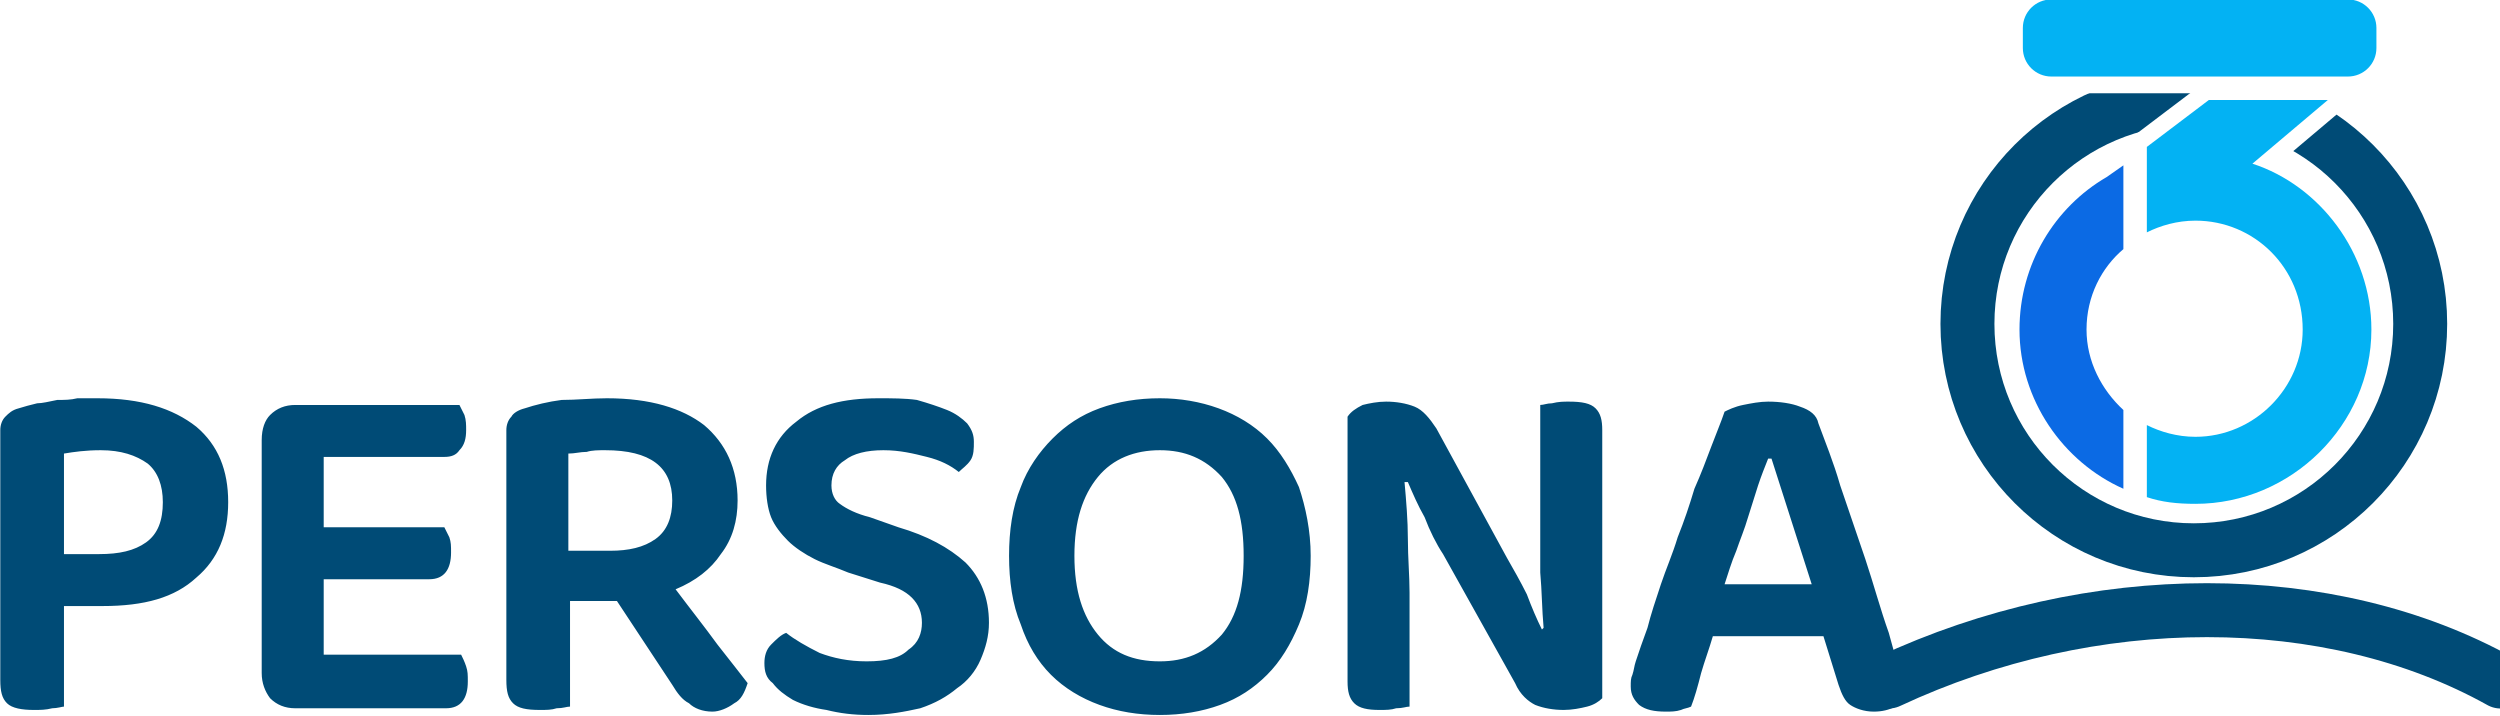
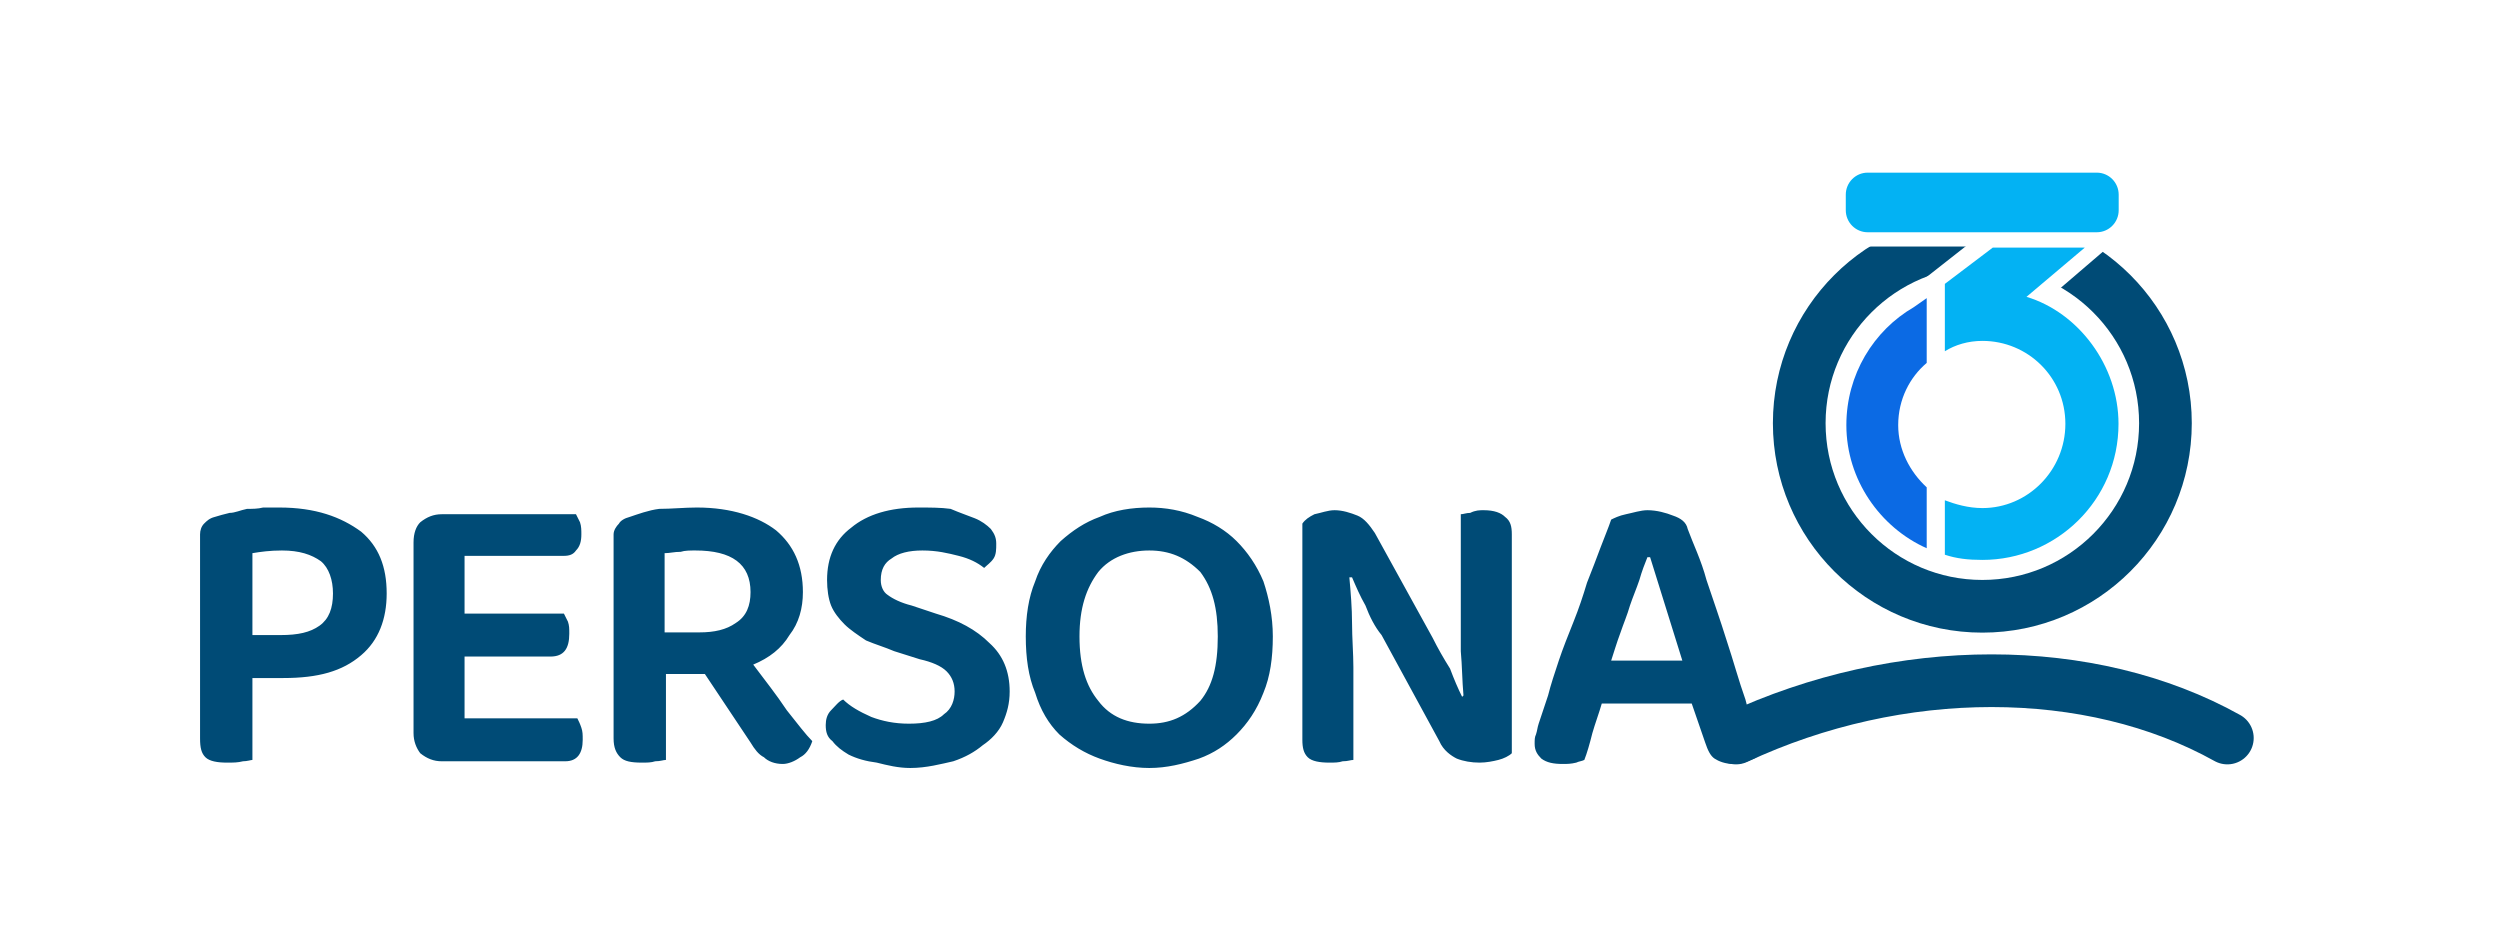
- <svg xmlns="http://www.w3.org/2000/svg" viewBox="42.6 87.1 152.4 43.6">
-   <g style="" transform="matrix(1.021498, 0, 0, 1.021498, 63.55868, 58.97548)">
-     <g transform="matrix(0.978954, 0, 0, 0.978954, -13.2387, -17.45484)">
-       <circle style="fill: none; fill-opacity: 1; stroke-width: 3.289; stroke-linejoin: round; stroke-miterlimit: 4; stroke-dasharray: none; stroke-opacity: 1; paint-order: markers stroke; stroke: rgb(0, 75, 118);" id="circle-3" cx="126.3" cy="65.7" r="13.8">
-         </circle>
-       <path style="fill: none; stroke-width: 3.289; stroke-linejoin: miter; stroke-miterlimit: 4; stroke-dasharray: none; stroke-opacity: 1; stroke-linecap: round; stroke: rgb(0, 75, 118);" d="M 107.7 87.5 C 120.1 81.7 134.6 81.7 145 87.5" id="path-7">
-         </path>
+ <svg xmlns="http://www.w3.org/2000/svg" viewBox="27.7 74.4 186.2 70.6">
+   <path d="M 48.8 124.9 L 46.5 124.9 L 46.5 131 C 46.4 131 46.1 131.1 45.8 131.1 C 45.4 131.2 45.1 131.2 44.6 131.2 C 43.9 131.2 43.3 131.1 43 130.8 C 42.7 130.5 42.6 130.1 42.6 129.4 L 42.6 114.2 C 42.6 113.9 42.7 113.6 42.9 113.4 C 43.1 113.2 43.3 113 43.7 112.9 C 44 112.8 44.4 112.7 44.8 112.6 C 45.2 112.6 45.6 112.4 46.1 112.3 C 46.5 112.3 46.9 112.3 47.3 112.2 C 47.7 112.2 48.1 112.2 48.5 112.2 C 51.2 112.2 53.1 112.9 54.6 114 C 55.9 115.1 56.5 116.6 56.5 118.6 C 56.5 120.5 55.9 122.1 54.6 123.2 C 53.2 124.4 51.4 124.9 48.8 124.9 Z M 46.5 121.7 L 48.6 121.7 C 49.9 121.7 50.8 121.5 51.5 121 C 52.2 120.5 52.5 119.7 52.5 118.6 C 52.5 117.6 52.2 116.7 51.6 116.2 C 50.9 115.7 50 115.4 48.7 115.4 C 47.8 115.4 47.1 115.5 46.5 115.6 L 46.5 121.7 Z M 60.6 131.1 C 60 131.1 59.5 130.9 59 130.5 C 58.7 130.1 58.5 129.6 58.5 129 L 58.5 114.8 C 58.5 114.1 58.7 113.6 59 113.3 C 59.5 112.9 60 112.7 60.6 112.7 L 70.6 112.7 C 70.7 112.9 70.8 113.1 70.9 113.3 C 71 113.6 71 113.9 71 114.2 C 71 114.7 70.9 115.1 70.6 115.4 C 70.4 115.7 70.1 115.8 69.7 115.8 L 62.3 115.8 L 62.3 120.1 L 69.7 120.1 C 69.8 120.3 69.9 120.5 70 120.7 C 70.1 121 70.1 121.2 70.1 121.6 C 70.1 122.7 69.7 123.3 68.7 123.3 L 62.3 123.3 L 62.3 127.9 L 70.7 127.9 C 70.8 128.1 70.9 128.3 71 128.6 C 71.1 128.9 71.1 129.1 71.1 129.5 C 71.1 130.5 70.7 131.1 69.8 131.1 L 60.6 131.1 Z M 77.3 124.6 L 77.3 131 C 77.1 131 76.9 131.1 76.5 131.1 C 76.2 131.2 75.9 131.2 75.5 131.2 C 74.7 131.2 74.2 131.1 73.9 130.8 C 73.6 130.5 73.4 130.1 73.4 129.4 L 73.4 114.2 C 73.4 113.9 73.6 113.6 73.8 113.4 C 73.9 113.2 74.2 113 74.6 112.9 C 75.2 112.7 76 112.4 76.8 112.3 C 77.7 112.3 78.7 112.2 79.6 112.2 C 82.2 112.2 84.2 112.9 85.5 113.9 C 86.8 115 87.5 116.5 87.5 118.5 C 87.5 119.7 87.2 120.8 86.5 121.7 C 85.9 122.7 85 123.4 83.8 123.9 C 84.7 125.1 85.5 126.1 86.3 127.3 C 87.1 128.3 87.7 129.1 88.2 129.6 C 88 130.2 87.7 130.6 87.3 130.8 C 86.9 131.1 86.4 131.3 86 131.3 C 85.4 131.3 84.9 131.1 84.6 130.8 C 84.2 130.6 83.9 130.2 83.6 129.7 L 80.2 124.6 L 77.3 124.6 Z M 77.2 121.5 L 79.8 121.5 C 80.9 121.5 81.8 121.3 82.5 120.8 C 83.3 120.3 83.6 119.5 83.6 118.5 C 83.6 116.4 82.2 115.4 79.5 115.4 C 79.1 115.4 78.7 115.4 78.4 115.5 C 77.9 115.5 77.6 115.6 77.2 115.6 L 77.2 121.5 Z M 95.4 128.3 C 96.6 128.3 97.5 128.1 98 127.6 C 98.6 127.2 98.8 126.5 98.8 125.9 C 98.8 125.3 98.6 124.8 98.2 124.4 C 97.8 124 97.1 123.7 96.2 123.5 L 94.3 122.9 C 93.6 122.6 92.9 122.4 92.2 122.1 C 91.6 121.7 91 121.3 90.6 120.9 C 90.2 120.5 89.8 120 89.6 119.5 C 89.4 119 89.3 118.3 89.3 117.6 C 89.3 115.9 89.9 114.6 91.1 113.7 C 92.3 112.7 94 112.2 96.1 112.2 C 96.9 112.2 97.8 112.2 98.5 112.3 C 99.2 112.6 99.8 112.8 100.3 113 C 100.8 113.2 101.2 113.5 101.5 113.8 C 101.8 114.2 101.9 114.5 101.9 114.9 C 101.9 115.3 101.9 115.7 101.7 116 C 101.5 116.3 101.2 116.5 101 116.7 C 100.5 116.3 99.9 116 99.1 115.8 C 98.3 115.6 97.5 115.4 96.4 115.4 C 95.4 115.4 94.6 115.6 94.1 116 C 93.6 116.3 93.3 116.8 93.3 117.6 C 93.3 118.1 93.5 118.5 93.8 118.7 C 94.2 119 94.8 119.3 95.6 119.5 L 97.4 120.1 C 99.1 120.6 100.4 121.3 101.4 122.3 C 102.4 123.2 102.9 124.4 102.9 125.9 C 102.9 126.8 102.7 127.5 102.4 128.2 C 102.1 128.9 101.5 129.5 100.9 129.9 C 100.3 130.4 99.6 130.8 98.7 131.1 C 97.8 131.3 96.7 131.6 95.5 131.6 C 94.6 131.6 93.8 131.4 93 131.2 C 92.2 131.1 91.5 130.9 90.9 130.6 C 90.4 130.3 90 130 89.7 129.6 C 89.3 129.3 89.2 128.9 89.2 128.4 C 89.2 128 89.3 127.6 89.6 127.3 C 89.9 127 90.2 126.6 90.5 126.5 C 91 127 91.7 127.4 92.6 127.8 C 93.4 128.1 94.3 128.3 95.4 128.3 Z M 122.5 121.8 C 122.5 123.4 122.3 124.8 121.8 126 C 121.3 127.3 120.6 128.3 119.8 129.1 C 119 129.9 118.1 130.5 117 130.9 C 115.8 131.3 114.6 131.6 113.3 131.6 C 112 131.6 110.7 131.3 109.6 130.9 C 108.5 130.5 107.5 129.9 106.6 129.1 C 105.8 128.3 105.2 127.3 104.8 126 C 104.3 124.8 104.1 123.4 104.1 121.8 C 104.1 120.3 104.3 118.9 104.8 117.7 C 105.2 116.5 105.9 115.5 106.7 114.7 C 107.6 113.9 108.5 113.3 109.6 112.9 C 110.7 112.4 112 112.2 113.3 112.2 C 114.5 112.2 115.7 112.4 116.9 112.9 C 118 113.3 119 113.9 119.8 114.7 C 120.6 115.5 121.3 116.5 121.8 117.7 C 122.2 118.9 122.5 120.3 122.5 121.8 Z M 118.4 121.8 C 118.4 119.7 118 118.2 117.1 117 C 116 115.9 114.8 115.4 113.3 115.4 C 111.8 115.4 110.4 115.9 109.5 117 C 108.6 118.2 108.1 119.7 108.1 121.8 C 108.1 124 108.6 125.5 109.5 126.6 C 110.4 127.8 111.7 128.3 113.3 128.3 C 114.8 128.3 116 127.8 117.1 126.6 C 118 125.5 118.4 124 118.4 121.8 Z M 126.7 131.2 C 126 131.2 125.4 131.1 125.1 130.8 C 124.8 130.5 124.7 130.1 124.7 129.5 L 124.7 113.4 C 124.9 113.1 125.2 112.9 125.6 112.7 C 126.1 112.6 126.6 112.4 127.1 112.4 C 127.7 112.4 128.3 112.6 128.8 112.8 C 129.3 113 129.7 113.5 130.1 114.1 L 134.4 121.9 C 134.8 122.7 135.2 123.4 135.7 124.2 C 136 125 136.3 125.7 136.6 126.3 L 136.7 126.2 C 136.6 125.1 136.6 124 136.5 122.9 C 136.5 121.7 136.5 120.6 136.5 119.5 L 136.5 112.7 C 136.7 112.7 136.9 112.6 137.2 112.6 C 137.6 112.4 137.9 112.4 138.2 112.4 C 139 112.4 139.5 112.6 139.8 112.9 C 140.2 113.2 140.3 113.6 140.3 114.2 L 140.3 130.5 C 140.1 130.7 139.7 130.9 139.3 131 C 138.9 131.1 138.4 131.2 137.9 131.2 C 137.3 131.2 136.7 131.1 136.2 130.9 C 135.8 130.7 135.2 130.3 134.9 129.6 L 130.6 121.7 C 130.1 121.1 129.7 120.3 129.4 119.5 C 129 118.8 128.7 118.1 128.4 117.4 L 128.2 117.4 C 128.3 118.5 128.4 119.7 128.4 120.8 C 128.4 121.9 128.5 123.1 128.5 124.1 L 128.5 131 C 128.3 131 128.1 131.1 127.7 131.1 C 127.4 131.2 127.1 131.2 126.7 131.2 Z M 154.7 129.7 L 153.7 126.8 L 147 126.8 C 146.8 127.5 146.5 128.3 146.3 129 C 146.1 129.8 145.9 130.5 145.7 131 C 145.5 131.1 145.3 131.1 145.1 131.2 C 144.7 131.3 144.4 131.3 144.1 131.3 C 143.4 131.3 142.9 131.2 142.5 130.9 C 142.2 130.6 142 130.3 142 129.8 C 142 129.5 142 129.3 142.1 129.1 C 142.2 128.8 142.2 128.6 142.3 128.3 C 142.5 127.7 142.7 127.1 143 126.2 C 143.2 125.4 143.5 124.5 143.8 123.6 C 144.1 122.7 144.5 121.7 144.9 120.7 C 145.3 119.7 145.6 118.8 145.9 117.8 C 146.3 116.8 146.6 116 146.9 115.2 C 147.2 114.4 147.5 113.7 147.7 113.1 C 147.9 113 148.3 112.8 148.8 112.7 C 149.3 112.6 149.9 112.4 150.4 112.4 C 151.1 112.4 151.8 112.6 152.3 112.8 C 152.9 113 153.3 113.3 153.4 113.8 C 153.8 114.9 154.4 116.1 154.8 117.6 C 155.3 119.1 155.8 120.5 156.3 122.1 C 156.8 123.6 157.2 125.1 157.7 126.5 C 158.1 128.1 158.5 129.4 158.9 130.5 C 158.7 130.7 158.4 130.9 158.1 131 C 157.7 131.2 157.3 131.3 156.8 131.3 C 156.2 131.3 155.7 131.1 155.4 130.9 C 155.1 130.7 154.9 130.3 154.7 129.7 Z M 150.6 115.9 L 150.4 115.9 C 150.2 116.4 150 116.9 149.8 117.6 C 149.6 118.2 149.3 118.9 149.1 119.5 C 148.9 120.2 148.6 120.9 148.4 121.5 C 148.1 122.3 147.9 123 147.7 123.6 L 153 123.6 L 150.6 115.9 Z" style="white-space: pre; fill: rgb(0, 75, 118);">
+     </path>
+   <g transform="matrix(0.981095, 0, 0, 0.981095, 51.43239, 43.22716)" style="">
+     <circle style="fill: none; fill-opacity: 1; stroke-linejoin: round; stroke-miterlimit: 4; stroke-dasharray: none; stroke-opacity: 1; paint-order: markers stroke; stroke: rgb(0, 75, 118); stroke-width: 4px;" id="circle-3" cx="126.3" cy="63.9" r="13.9">
+       </circle>
+     <path style="fill: none; stroke-linejoin: miter; stroke-miterlimit: 4; stroke-dasharray: none; stroke-opacity: 1; stroke-linecap: round; stroke: rgb(0, 75, 118); stroke-width: 4px;" d="M 107.6 87.8 C 120 82 134.5 82 144.9 87.8" id="path-7">
+       </path>
+   </g>
+   <g transform="matrix(0.965195, 0, 0, 0.965195, 68.69746, 60.50652)" style="">
+     <path id="path-8" style="color: rgb(0, 0, 0); font: medium sans-serif; font-feature-settings: normal; font-variation-settings: normal; text-indent: 0px; text-align: start; text-decoration: none solid rgb(0, 0, 0); letter-spacing: normal; word-spacing: normal; text-transform: none; writing-mode: lr-tb; direction: ltr; text-orientation: mixed; dominant-baseline: auto; baseline-shift: baseline; text-anchor: start; white-space: normal; shape-margin: 0px; inline-size: 0px; clip-rule: nonzero; display: inline; overflow: visible; opacity: 1; isolation: auto; mix-blend-mode: normal; color-interpolation: srgb; color-interpolation-filters: linearrgb; vector-effect: none; fill-opacity: 1; fill-rule: nonzero; stroke-linecap: butt; stroke-linejoin: round; stroke-miterlimit: 4; stroke-dasharray: none; stroke-dashoffset: 0; stroke-opacity: 1; paint-order: markers stroke; color-rendering: auto; image-rendering: auto; shape-rendering: auto; text-rendering: auto; stop-color: rgb(0, 0, 0); stop-opacity: 1; stroke-width: 3.108px; fill: rgb(255, 255, 255);" d="M 110.1 32.7 L 104.5 37.1 L 104.5 45 C 105.7 44.3 107.3 43.8 109 43.8 C 114.4 43.8 118.6 48 118.6 53.7 C 118.6 59.2 120.3 40.4 114.1 38.7 L 121.1 32.7 L 110.1 32.7 Z">
+       </path>
+     <path id="path-1" style="color: rgb(0, 0, 0); font: medium sans-serif; font-feature-settings: normal; font-variation-settings: normal; text-indent: 0px; text-align: start; text-decoration: none solid rgb(0, 0, 0); letter-spacing: normal; word-spacing: normal; text-transform: none; writing-mode: lr-tb; direction: ltr; text-orientation: mixed; dominant-baseline: auto; baseline-shift: baseline; text-anchor: start; white-space: normal; shape-margin: 0px; inline-size: 0px; clip-rule: nonzero; display: inline; overflow: visible; opacity: 1; isolation: auto; mix-blend-mode: normal; color-interpolation: srgb; color-interpolation-filters: linearrgb; vector-effect: none; fill-opacity: 1; fill-rule: nonzero; stroke-linecap: butt; stroke-linejoin: round; stroke-miterlimit: 4; stroke-dasharray: none; stroke-dashoffset: 0; stroke-opacity: 1; paint-order: markers stroke; color-rendering: auto; image-rendering: auto; shape-rendering: auto; text-rendering: auto; stop-color: rgb(0, 0, 0); stop-opacity: 1; fill: rgb(3, 178, 243); stroke-width: 3.108px;" d="M 111.3 33.5 L 107.6 36.3 L 107.6 41.5 C 108.4 41 109.4 40.7 110.5 40.7 C 114 40.7 116.9 43.5 116.9 47.1 C 116.9 50.7 114 53.6 110.5 53.6 C 109.4 53.6 108.4 53.3 107.6 53 L 107.6 57.2 C 108.5 57.5 109.4 57.6 110.5 57.6 C 116.2 57.6 121 53 121 47.1 C 121 42.6 117.9 38.5 113.9 37.3 L 118.4 33.5 Z">
+       </path>
+     <g transform="matrix(1.126144, 0, 0, 1, -14.46072, 0.416973)" style="">
+       <rect style="fill-opacity: 1; stroke-linejoin: round; stroke-miterlimit: 4; stroke-dasharray: none; stroke-opacity: 1; paint-order: markers stroke; stroke-width: 1.036px; fill: rgb(255, 255, 255);" id="rect-1" width="20.1" height="4.6" x="100.1" y="28.4" rx="1.6" ry="1.7">
+         </rect>
+       <rect style="fill-opacity: 1; stroke-linejoin: round; stroke-miterlimit: 4; stroke-dasharray: none; stroke-opacity: 1; paint-order: markers stroke; fill: rgb(3, 178, 243); stroke-width: 1.036px;" id="rect-3" width="18.7" height="4.6" x="101.6" y="27.3" rx="1.5" ry="1.7">
+         </rect>
    </g>
-     <g>
-       <rect style="fill-opacity: 1; stroke-linejoin: round; stroke-miterlimit: 4; stroke-dasharray: none; stroke-opacity: 1; paint-order: markers stroke; stroke-width: 2px; stroke: rgb(255, 255, 255); fill: rgb(3, 178, 243);" id="rect-3" width="21.1" height="4.6" x="100.2" y="27.5" rx="1.7" ry="1.7">
-         </rect>
-       <path id="path-8" style="color: rgb(0, 0, 0); font: medium sans-serif; font-feature-settings: normal; font-variation-settings: normal; text-indent: 0px; text-align: start; text-decoration: none solid rgb(0, 0, 0); letter-spacing: normal; word-spacing: normal; text-transform: none; writing-mode: lr-tb; direction: ltr; text-orientation: mixed; dominant-baseline: auto; baseline-shift: baseline; text-anchor: start; white-space: normal; shape-margin: 0px; inline-size: 0px; clip-rule: nonzero; display: inline; overflow: visible; opacity: 1; isolation: auto; mix-blend-mode: normal; color-interpolation: srgb; color-interpolation-filters: linearrgb; vector-effect: none; fill-opacity: 1; fill-rule: nonzero; stroke-linecap: butt; stroke-linejoin: round; stroke-miterlimit: 4; stroke-dasharray: none; stroke-dashoffset: 0; stroke-opacity: 1; paint-order: markers stroke; color-rendering: auto; image-rendering: auto; shape-rendering: auto; text-rendering: auto; stop-color: rgb(0, 0, 0); stop-opacity: 1; stroke-width: 2px; stroke: rgb(255, 255, 255); fill: rgb(3, 178, 243);" d="M 111.3 33.5 L 107.6 36.3 L 107.6 41.4 C 108.4 41 109.4 40.7 110.5 40.7 C 114 40.7 116.9 43.5 116.9 47.2 C 116.9 50.7 114 53.6 110.5 53.6 C 109.4 53.6 108.4 53.3 107.6 52.9 L 107.6 57.2 C 108.5 57.5 109.4 57.6 110.5 57.6 C 116.2 57.6 121 52.9 121 47.2 C 121 42.6 117.9 38.6 113.9 37.3 L 118.4 33.5 Z">
-         </path>
-       <path id="path-9" style="color: rgb(0, 0, 0); font: medium sans-serif; font-feature-settings: normal; font-variation-settings: normal; text-indent: 0px; text-align: start; text-decoration: none solid rgb(0, 0, 0); letter-spacing: normal; word-spacing: normal; text-transform: none; writing-mode: lr-tb; direction: ltr; text-orientation: mixed; dominant-baseline: auto; baseline-shift: baseline; text-anchor: start; white-space: normal; shape-margin: 0px; inline-size: 0px; clip-rule: nonzero; display: inline; overflow: visible; opacity: 1; isolation: auto; mix-blend-mode: normal; color-interpolation: srgb; color-interpolation-filters: linearrgb; vector-effect: none; fill-opacity: 1; fill-rule: nonzero; stroke: none; stroke-width: 3.78; stroke-linecap: butt; stroke-linejoin: round; stroke-miterlimit: 4; stroke-dasharray: none; stroke-dashoffset: 0; stroke-opacity: 1; paint-order: markers stroke; color-rendering: auto; image-rendering: auto; shape-rendering: auto; text-rendering: auto; stop-color: rgb(0, 0, 0); stop-opacity: 1; fill: rgb(11, 106, 228);" d="M 106.2 37.4 L 105.2 38.1 C 102.1 39.9 100 43.3 100 47.2 C 100 51.4 102.6 55.1 106.2 56.7 L 106.2 52 C 104.9 50.8 104 49.1 104 47.2 C 104 45.2 104.9 43.5 106.2 42.4 Z">
-         </path>
-     </g>
-     <path d="M -14.4 63.7 L -16.7 63.7 L -16.7 69.7 C -16.8 69.7 -17.1 69.8 -17.4 69.8 C -17.8 69.9 -18.1 69.9 -18.5 69.9 C -19.2 69.9 -19.8 69.8 -20.1 69.5 C -20.4 69.2 -20.5 68.8 -20.5 68.1 L -20.5 53.2 C -20.5 52.9 -20.4 52.6 -20.2 52.4 C -20 52.2 -19.8 52 -19.4 51.9 C -19.1 51.8 -18.7 51.7 -18.3 51.6 C -18 51.6 -17.6 51.5 -17.1 51.4 C -16.7 51.4 -16.3 51.4 -15.9 51.3 C -15.5 51.3 -15.1 51.3 -14.7 51.3 C -12.1 51.3 -10.2 51.9 -8.8 53 C -7.5 54.1 -6.9 55.6 -6.9 57.5 C -6.9 59.4 -7.5 60.9 -8.8 62 C -10.1 63.2 -11.9 63.7 -14.4 63.7 Z M -16.7 60.6 L -14.6 60.6 C -13.4 60.6 -12.5 60.4 -11.8 59.9 C -11.1 59.4 -10.8 58.6 -10.8 57.5 C -10.8 56.5 -11.1 55.7 -11.7 55.2 C -12.4 54.7 -13.3 54.4 -14.5 54.4 C -15.4 54.4 -16.1 54.5 -16.7 54.6 L -16.7 60.6 Z M -2.9 69.8 C -3.5 69.8 -4 69.6 -4.4 69.2 C -4.7 68.8 -4.9 68.3 -4.9 67.7 L -4.9 53.8 C -4.9 53.1 -4.7 52.6 -4.4 52.3 C -4 51.9 -3.5 51.7 -2.9 51.7 L 6.9 51.7 C 7 51.9 7.1 52.1 7.2 52.3 C 7.3 52.6 7.3 52.9 7.3 53.2 C 7.3 53.7 7.2 54.1 6.9 54.4 C 6.7 54.7 6.4 54.8 6 54.8 L -1.2 54.8 L -1.2 59 L 6 59 C 6.1 59.2 6.2 59.4 6.3 59.6 C 6.4 59.9 6.4 60.1 6.4 60.5 C 6.4 61.5 6 62.1 5.1 62.1 L -1.2 62.1 L -1.2 66.6 L 7 66.6 C 7.1 66.8 7.2 67 7.3 67.3 C 7.4 67.6 7.4 67.8 7.4 68.2 C 7.4 69.2 7 69.8 6.1 69.8 L -2.9 69.8 Z M 13.5 63.4 L 13.5 69.7 C 13.3 69.7 13.1 69.8 12.7 69.8 C 12.4 69.9 12.1 69.9 11.7 69.9 C 10.9 69.9 10.4 69.8 10.1 69.5 C 9.8 69.2 9.7 68.8 9.7 68.1 L 9.7 53.2 C 9.7 52.9 9.8 52.6 10 52.4 C 10.1 52.2 10.4 52 10.8 51.9 C 11.4 51.7 12.2 51.5 13 51.4 C 13.9 51.4 14.8 51.3 15.7 51.3 C 18.3 51.3 20.2 51.9 21.5 52.9 C 22.8 54 23.5 55.5 23.5 57.4 C 23.5 58.6 23.2 59.7 22.5 60.6 C 21.9 61.5 21 62.2 19.8 62.7 C 20.7 63.9 21.5 64.9 22.3 66 C 23.1 67 23.7 67.8 24.1 68.3 C 23.9 68.9 23.7 69.3 23.3 69.5 C 22.9 69.8 22.4 70 22 70 C 21.4 70 20.9 69.8 20.6 69.5 C 20.2 69.3 19.9 68.9 19.6 68.4 L 16.3 63.4 L 13.5 63.4 Z M 13.4 60.4 L 15.9 60.4 C 17 60.4 17.9 60.2 18.6 59.7 C 19.3 59.2 19.6 58.4 19.6 57.4 C 19.6 55.4 18.3 54.4 15.6 54.4 C 15.2 54.4 14.8 54.4 14.5 54.5 C 14.1 54.5 13.8 54.6 13.4 54.6 L 13.4 60.4 Z M 31.2 67 C 32.4 67 33.2 66.8 33.7 66.3 C 34.3 65.9 34.5 65.3 34.5 64.7 C 34.5 64.1 34.3 63.6 33.9 63.2 C 33.5 62.8 32.9 62.5 32 62.3 L 30.1 61.7 C 29.4 61.4 28.7 61.2 28.1 60.9 C 27.5 60.6 26.9 60.2 26.5 59.8 C 26.1 59.4 25.7 58.9 25.5 58.4 C 25.3 57.9 25.2 57.2 25.2 56.5 C 25.2 54.9 25.8 53.6 27 52.7 C 28.2 51.7 29.8 51.3 31.9 51.3 C 32.7 51.3 33.5 51.3 34.2 51.4 C 34.9 51.6 35.5 51.8 36 52 C 36.5 52.2 36.9 52.5 37.2 52.8 C 37.5 53.2 37.6 53.5 37.6 53.9 C 37.6 54.3 37.6 54.7 37.4 55 C 37.2 55.3 36.9 55.5 36.7 55.7 C 36.2 55.3 35.6 55 34.8 54.8 C 34 54.6 33.2 54.4 32.2 54.4 C 31.2 54.4 30.4 54.6 29.9 55 C 29.4 55.3 29.1 55.8 29.1 56.5 C 29.1 57 29.3 57.4 29.6 57.6 C 30 57.9 30.6 58.2 31.4 58.4 L 33.1 59 C 34.8 59.5 36.1 60.2 37.1 61.1 C 38 62 38.5 63.2 38.5 64.7 C 38.5 65.5 38.3 66.2 38 66.9 C 37.7 67.6 37.2 68.2 36.6 68.6 C 36 69.1 35.3 69.5 34.4 69.8 C 33.5 70 32.5 70.2 31.3 70.2 C 30.4 70.2 29.6 70.1 28.8 69.9 C 28.1 69.8 27.4 69.6 26.8 69.3 C 26.3 69 25.9 68.7 25.6 68.3 C 25.2 68 25.1 67.6 25.1 67.1 C 25.1 66.7 25.2 66.3 25.5 66 C 25.8 65.7 26.1 65.4 26.4 65.3 C 26.9 65.7 27.6 66.1 28.4 66.5 C 29.2 66.8 30.1 67 31.2 67 Z M 57.7 60.7 C 57.7 62.2 57.5 63.6 57 64.8 C 56.5 66 55.9 67 55.1 67.8 C 54.3 68.6 53.4 69.2 52.3 69.6 C 51.2 70 50 70.2 48.7 70.2 C 47.4 70.2 46.2 70 45.1 69.6 C 44 69.2 43 68.6 42.2 67.8 C 41.4 67 40.8 66 40.4 64.8 C 39.9 63.6 39.7 62.2 39.7 60.7 C 39.7 59.2 39.9 57.8 40.4 56.6 C 40.8 55.5 41.5 54.5 42.3 53.7 C 43.1 52.9 44 52.3 45.1 51.9 C 46.2 51.5 47.4 51.3 48.7 51.3 C 49.9 51.3 51.1 51.5 52.2 51.9 C 53.3 52.3 54.3 52.9 55.1 53.7 C 55.9 54.5 56.5 55.5 57 56.6 C 57.4 57.8 57.7 59.2 57.7 60.7 Z M 53.7 60.7 C 53.7 58.6 53.3 57.1 52.4 56 C 51.4 54.9 50.2 54.4 48.7 54.4 C 47.2 54.4 45.9 54.9 45 56 C 44.1 57.1 43.6 58.6 43.6 60.7 C 43.6 62.8 44.1 64.3 45 65.4 C 45.9 66.5 47.1 67 48.7 67 C 50.2 67 51.4 66.5 52.4 65.4 C 53.3 64.3 53.7 62.8 53.7 60.7 Z M 61.8 69.9 C 61.1 69.9 60.6 69.8 60.3 69.5 C 60 69.2 59.9 68.8 59.9 68.2 L 59.9 52.4 C 60.1 52.1 60.4 51.9 60.8 51.7 C 61.2 51.6 61.7 51.5 62.2 51.5 C 62.8 51.5 63.4 51.6 63.9 51.8 C 64.4 52 64.8 52.5 65.2 53.1 L 69.4 60.8 C 69.8 61.5 70.2 62.2 70.6 63 C 70.9 63.8 71.2 64.5 71.5 65.1 L 71.6 65 C 71.5 63.9 71.5 62.8 71.4 61.7 C 71.4 60.6 71.4 59.5 71.4 58.4 L 71.4 51.7 C 71.6 51.7 71.8 51.6 72.1 51.6 C 72.5 51.5 72.8 51.5 73.1 51.5 C 73.9 51.5 74.4 51.6 74.7 51.9 C 75 52.2 75.1 52.6 75.1 53.2 L 75.1 69.2 C 74.9 69.4 74.6 69.6 74.2 69.7 C 73.8 69.8 73.3 69.9 72.8 69.9 C 72.2 69.9 71.6 69.8 71.1 69.6 C 70.7 69.4 70.2 69 69.9 68.3 L 65.6 60.6 C 65.2 60 64.8 59.2 64.5 58.4 C 64.1 57.7 63.8 57 63.5 56.3 L 63.3 56.3 C 63.4 57.4 63.5 58.6 63.5 59.7 C 63.5 60.8 63.6 61.9 63.6 62.9 L 63.6 69.7 C 63.4 69.7 63.2 69.8 62.8 69.8 C 62.5 69.9 62.2 69.9 61.8 69.9 Z M 89.2 68.4 L 88.3 65.5 L 81.7 65.5 C 81.5 66.2 81.2 67 81 67.7 C 80.8 68.5 80.6 69.2 80.4 69.7 C 80.2 69.8 80 69.8 79.8 69.9 C 79.5 70 79.2 70 78.9 70 C 78.2 70 77.7 69.9 77.3 69.6 C 77 69.3 76.8 69 76.8 68.5 C 76.8 68.2 76.8 68 76.9 67.8 C 77 67.5 77 67.3 77.1 67 C 77.3 66.4 77.5 65.8 77.8 65 C 78 64.2 78.3 63.3 78.6 62.4 C 78.9 61.5 79.3 60.6 79.6 59.6 C 80 58.6 80.3 57.7 80.6 56.7 C 81 55.8 81.3 55 81.6 54.2 C 81.9 53.4 82.2 52.7 82.4 52.1 C 82.6 52 83 51.8 83.5 51.7 C 84 51.6 84.5 51.5 85 51.5 C 85.7 51.5 86.4 51.6 86.9 51.8 C 87.5 52 87.9 52.3 88 52.8 C 88.4 53.9 88.9 55.1 89.3 56.5 C 89.8 58 90.3 59.4 90.8 60.9 C 91.3 62.4 91.7 63.9 92.2 65.3 C 92.6 66.8 93 68.1 93.4 69.2 C 93.2 69.4 92.9 69.6 92.6 69.7 C 92.2 69.9 91.8 70 91.3 70 C 90.7 70 90.2 69.8 89.9 69.6 C 89.6 69.4 89.4 69 89.2 68.4 Z M 85.2 54.9 L 85 54.9 C 84.8 55.4 84.6 55.9 84.4 56.5 C 84.2 57.1 84 57.8 83.8 58.4 C 83.6 59.1 83.3 59.8 83.1 60.4 C 82.8 61.1 82.6 61.8 82.4 62.4 L 87.6 62.4 L 85.2 54.9 Z" style="white-space: pre; fill: rgb(0, 75, 118);">
+     <path id="path-9" style="color: rgb(0, 0, 0); font: medium sans-serif; font-feature-settings: normal; font-variation-settings: normal; text-indent: 0px; text-align: start; text-decoration: none solid rgb(0, 0, 0); letter-spacing: normal; word-spacing: normal; text-transform: none; writing-mode: lr-tb; direction: ltr; text-orientation: mixed; dominant-baseline: auto; baseline-shift: baseline; text-anchor: start; white-space: normal; shape-margin: 0px; inline-size: 0px; clip-rule: nonzero; display: inline; overflow: visible; opacity: 1; isolation: auto; mix-blend-mode: normal; color-interpolation: srgb; color-interpolation-filters: linearrgb; vector-effect: none; fill-opacity: 1; fill-rule: nonzero; stroke: none; stroke-width: 3.78; stroke-linecap: butt; stroke-linejoin: round; stroke-miterlimit: 4; stroke-dasharray: none; stroke-dashoffset: 0; stroke-opacity: 1; paint-order: markers stroke; color-rendering: auto; image-rendering: auto; shape-rendering: auto; text-rendering: auto; stop-color: rgb(0, 0, 0); stop-opacity: 1; fill: rgb(11, 106, 228);" d="M 106.2 37.4 L 105.2 38.1 C 102.1 39.9 100 43.3 100 47.2 C 100 51.4 102.6 55.1 106.2 56.7 L 106.2 52 C 104.9 50.8 104 49.1 104 47.2 C 104 45.2 104.9 43.5 106.2 42.4 Z">
      </path>
  </g>
</svg>
